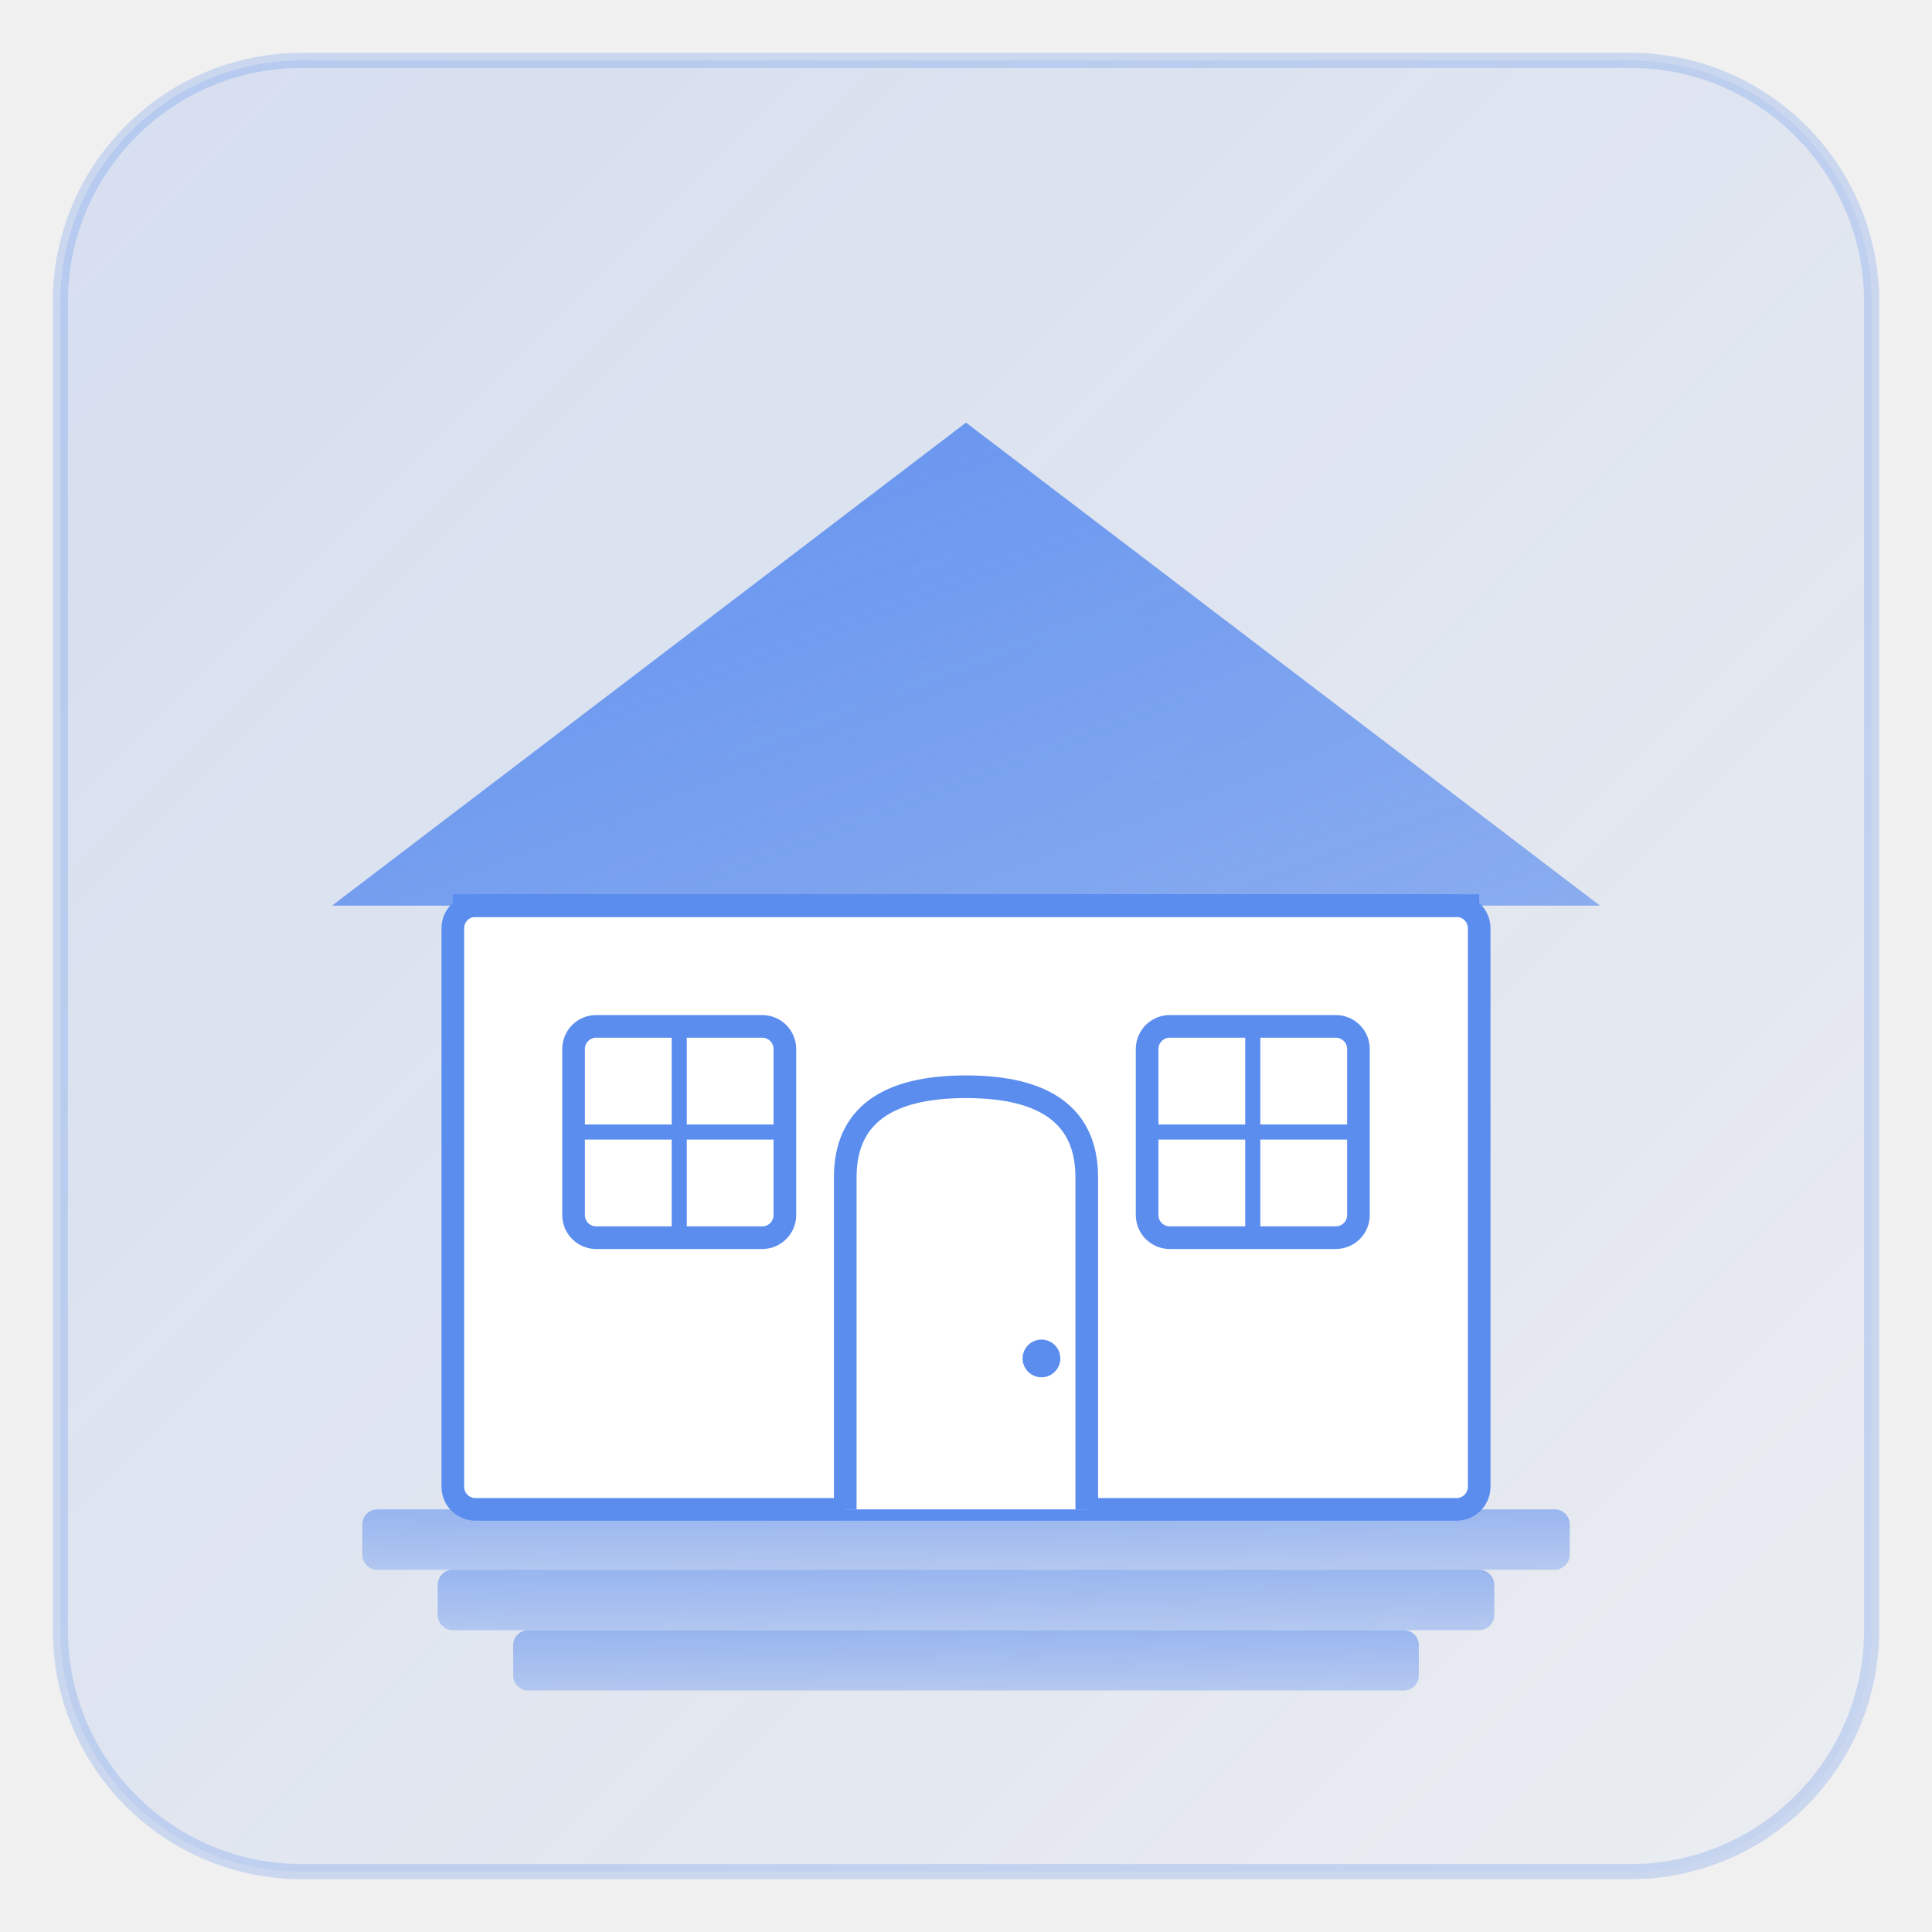
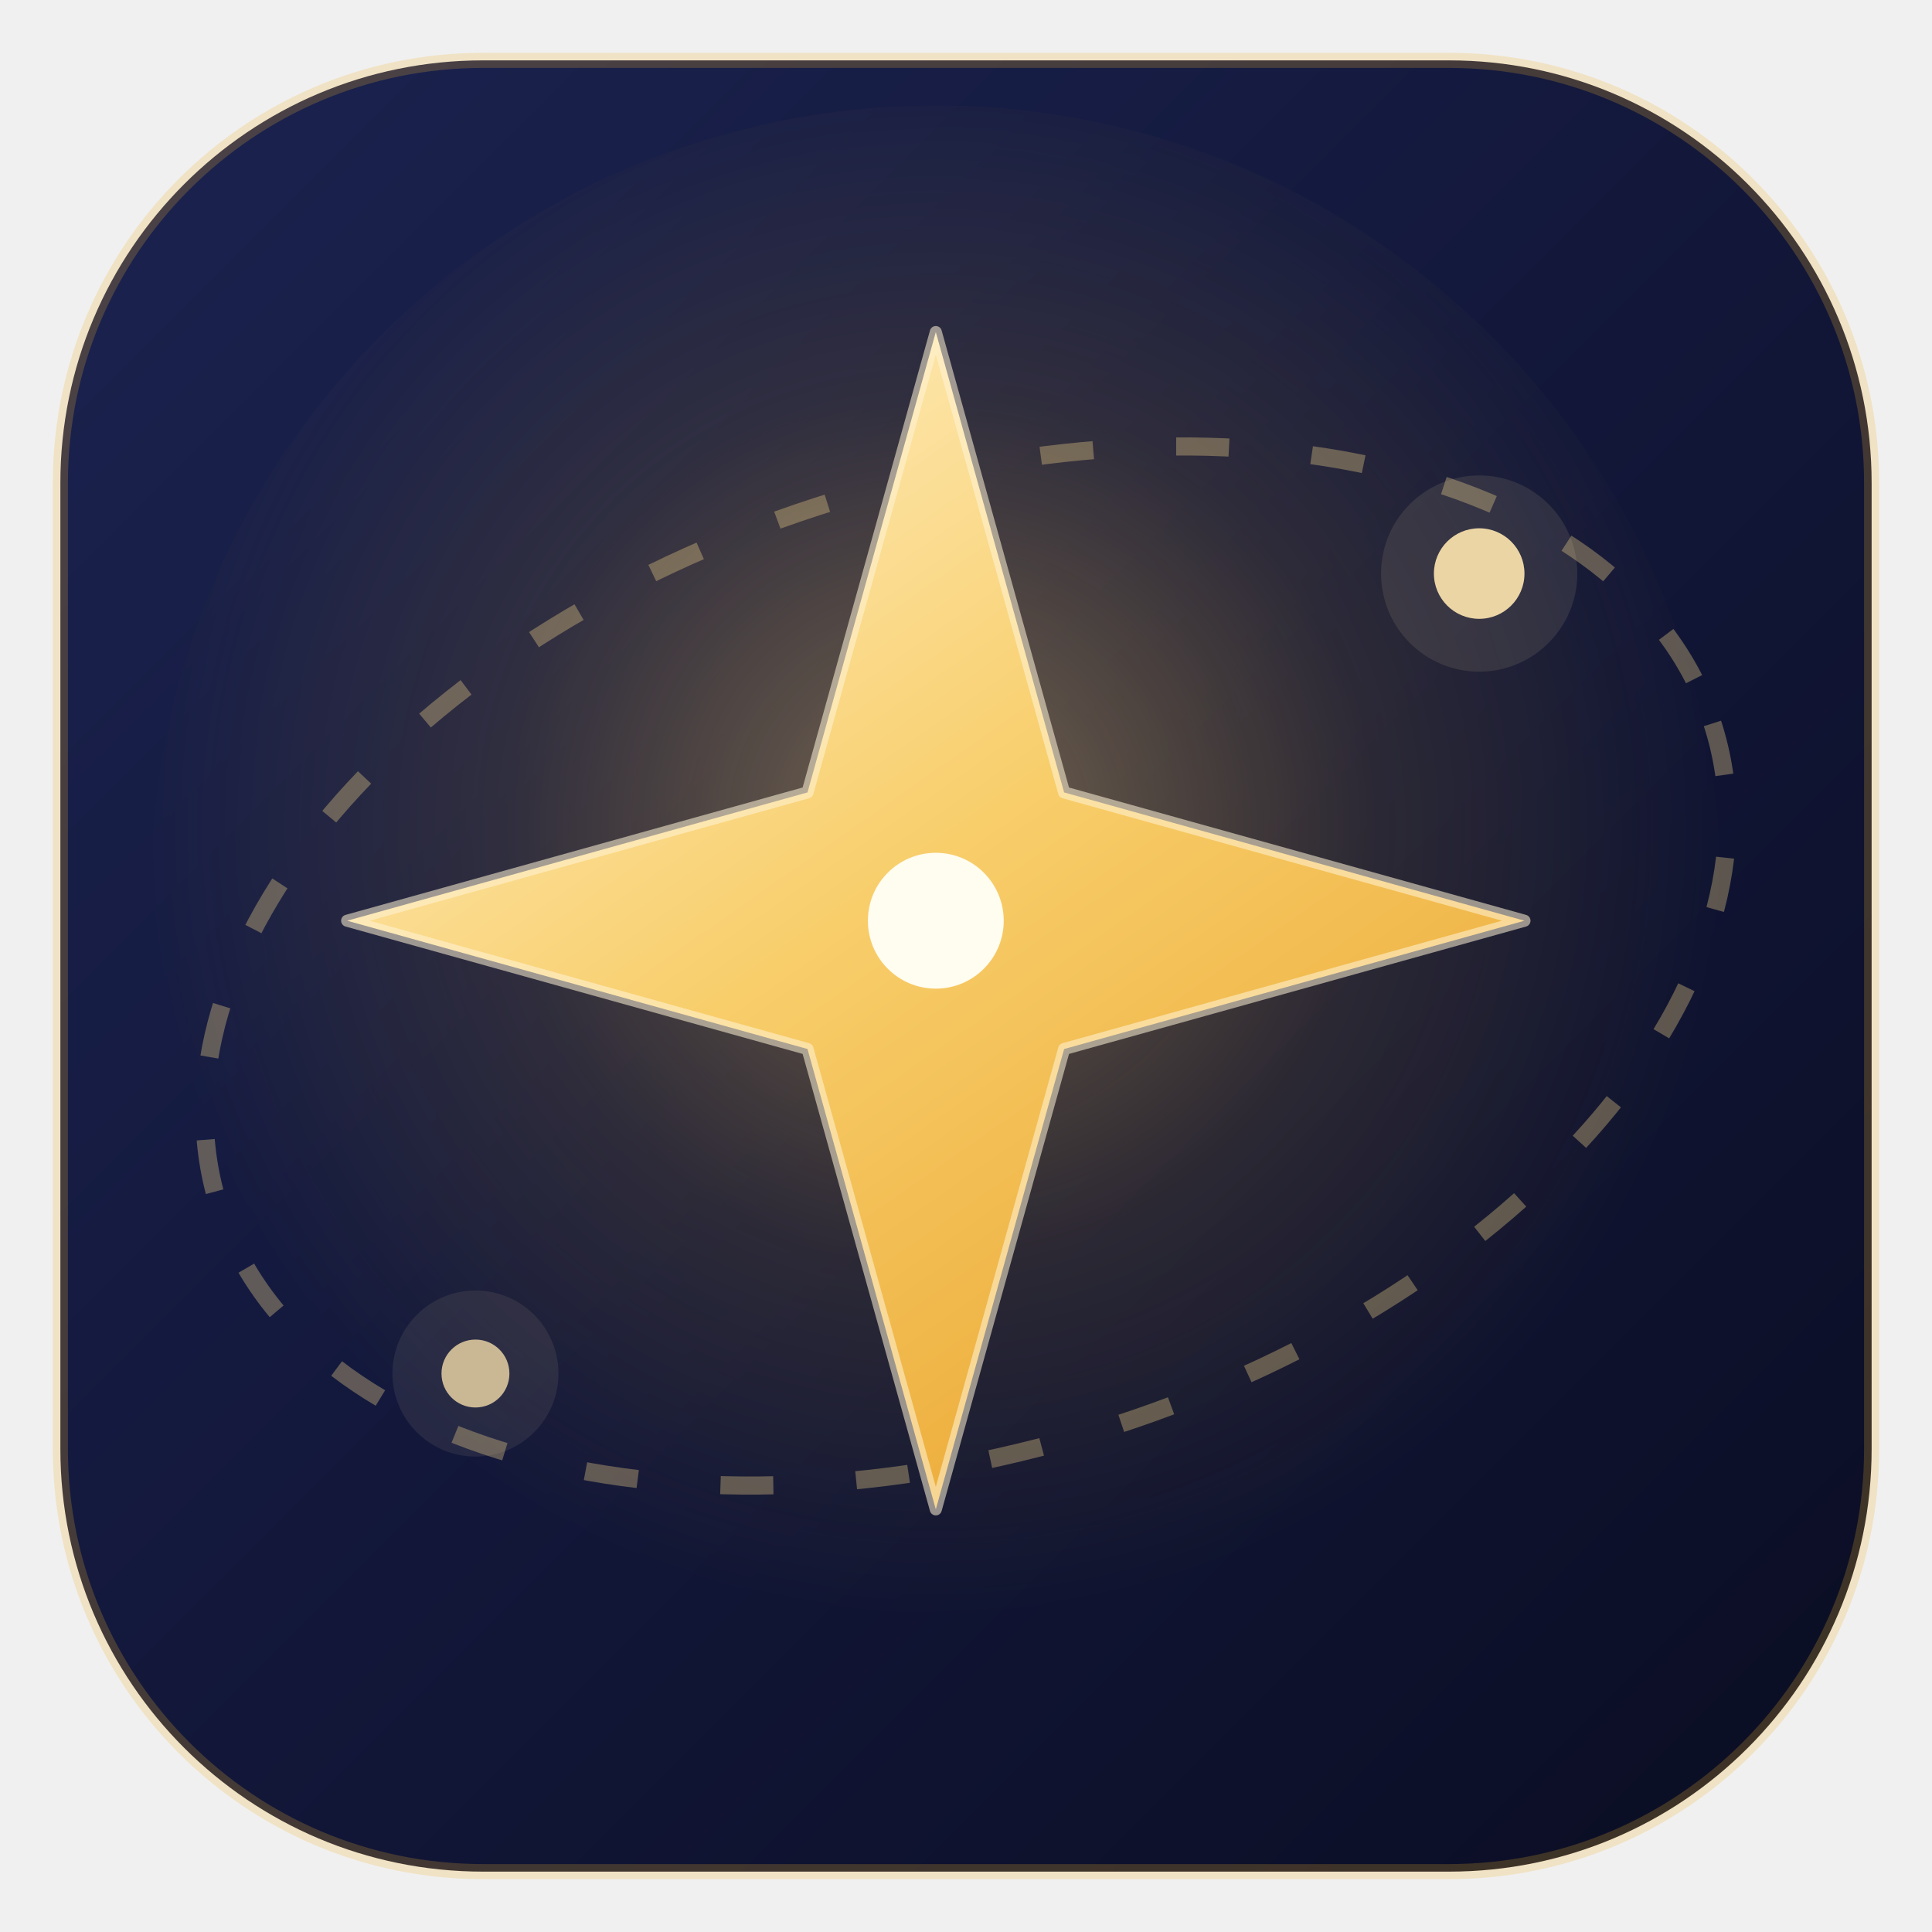
- <svg xmlns="http://www.w3.org/2000/svg" viewBox="0 0 256 256" width="256" height="256" role="img" aria-label="Memory Palace">
+ <svg xmlns="http://www.w3.org/2000/svg" viewBox="0 0 256 256" width="256" height="256" role="img" aria-label="天枢">
  <defs>
-     <linearGradient id="bg" x1="0" y1="0" x2="1" y2="1">
-       <stop offset="0%" stop-color="#5b8def" stop-opacity="0.18" />
-       <stop offset="100%" stop-color="#5b8def" stop-opacity="0.04" />
+     <linearGradient id="night" x1="0" y1="0" x2="1" y2="1">
+       <stop offset="0%" stop-color="#1B2350" />
+       <stop offset="52%" stop-color="#121739" />
+       <stop offset="100%" stop-color="#0A0D22" />
    </linearGradient>
-     <linearGradient id="roof" x1="0" y1="0" x2="1" y2="1">
-       <stop offset="0%" stop-color="#5b8def" stop-opacity="0.95" />
-       <stop offset="100%" stop-color="#5b8def" stop-opacity="0.65" />
-     </linearGradient>
-     <linearGradient id="floor" x1="0" y1="0" x2="0" y2="1">
-       <stop offset="0%" stop-color="#5b8def" stop-opacity="0.55" />
-       <stop offset="100%" stop-color="#5b8def" stop-opacity="0.35" />
+     <radialGradient id="glow" cx="0.5" cy="0.46" r="0.5">
+       <stop offset="0%" stop-color="#FFD37A" stop-opacity="0.42" />
+       <stop offset="55%" stop-color="#F0B429" stop-opacity="0.12" />
+       <stop offset="100%" stop-color="#F0B429" stop-opacity="0" />
+     </radialGradient>
+     <linearGradient id="star" x1="0.15" y1="0" x2="0.85" y2="1">
+       <stop offset="0%" stop-color="#FFF1C9" />
+       <stop offset="46%" stop-color="#F8CE6B" />
+       <stop offset="100%" stop-color="#E9A22B" />
    </linearGradient>
  </defs>
-   <rect x="8" y="8" width="240" height="240" rx="32" fill="url(#bg)" stroke="#5b8def" stroke-opacity="0.25" stroke-width="2" />
-   <rect x="48" y="200" width="160" height="8" rx="2" fill="url(#floor)" />
-   <rect x="58" y="208" width="140" height="8" rx="2" fill="url(#floor)" />
-   <rect x="68" y="216" width="120" height="8" rx="2" fill="url(#floor)" />
-   <path d="M44 120 L128 56 L212 120 Z" fill="url(#roof)" />
-   <rect x="60" y="120" width="136" height="80" rx="3" fill="#fff" stroke="#5b8def" stroke-width="3" />
-   <line x1="60" y1="120" x2="196" y2="120" stroke="#5b8def" stroke-width="3" />
-   <rect x="76" y="136" width="28" height="28" rx="3" fill="none" stroke="#5b8def" stroke-width="3" />
-   <line x1="90" y1="136" x2="90" y2="164" stroke="#5b8def" stroke-width="2" />
-   <line x1="76" y1="150" x2="104" y2="150" stroke="#5b8def" stroke-width="2" />
-   <path d="M112 200 L112 156 Q112 144 128 144 Q144 144 144 156 L144 200" fill="#fff" stroke="#5b8def" stroke-width="3" />
-   <circle cx="138" cy="180" r="2.5" fill="#5b8def" />
-   <rect x="152" y="136" width="28" height="28" rx="3" fill="none" stroke="#5b8def" stroke-width="3" />
-   <line x1="166" y1="136" x2="166" y2="164" stroke="#5b8def" stroke-width="2" />
-   <line x1="152" y1="150" x2="180" y2="150" stroke="#5b8def" stroke-width="2" />
+   <rect x="8" y="8" width="240" height="240" rx="56" fill="url(#night)" />
+   <rect x="8" y="8" width="240" height="240" rx="56" fill="none" stroke="#F0B429" stroke-opacity="0.22" stroke-width="2" />
+   <circle cx="124" cy="118" r="104" fill="url(#glow)" />
+   <g transform="rotate(-18 128 128)" fill="none">
+     <ellipse cx="128" cy="128" rx="104" ry="64" stroke="#F6D68C" stroke-opacity="0.34" stroke-width="2.4" stroke-dasharray="7 11" />
+   </g>
+   <circle cx="196" cy="76" r="6" fill="#FFE7B0" fill-opacity="0.9" />
+   <circle cx="196" cy="76" r="13" fill="#FFE7B0" fill-opacity="0.10" />
+   <circle cx="63" cy="182" r="4.5" fill="#FFE7B0" fill-opacity="0.75" />
+   <circle cx="63" cy="182" r="11" fill="#FFE7B0" fill-opacity="0.08" />
+   <path d="M124 44 L141 105 L202 122 L141 139 L124 200 L107 139 L46 122 L107 105 Z" fill="url(#star)" stroke="#FFF4D6" stroke-opacity="0.55" stroke-width="1.6" stroke-linejoin="round" />
+   <circle cx="124" cy="122" r="9" fill="#FFFCF0" />
</svg>
